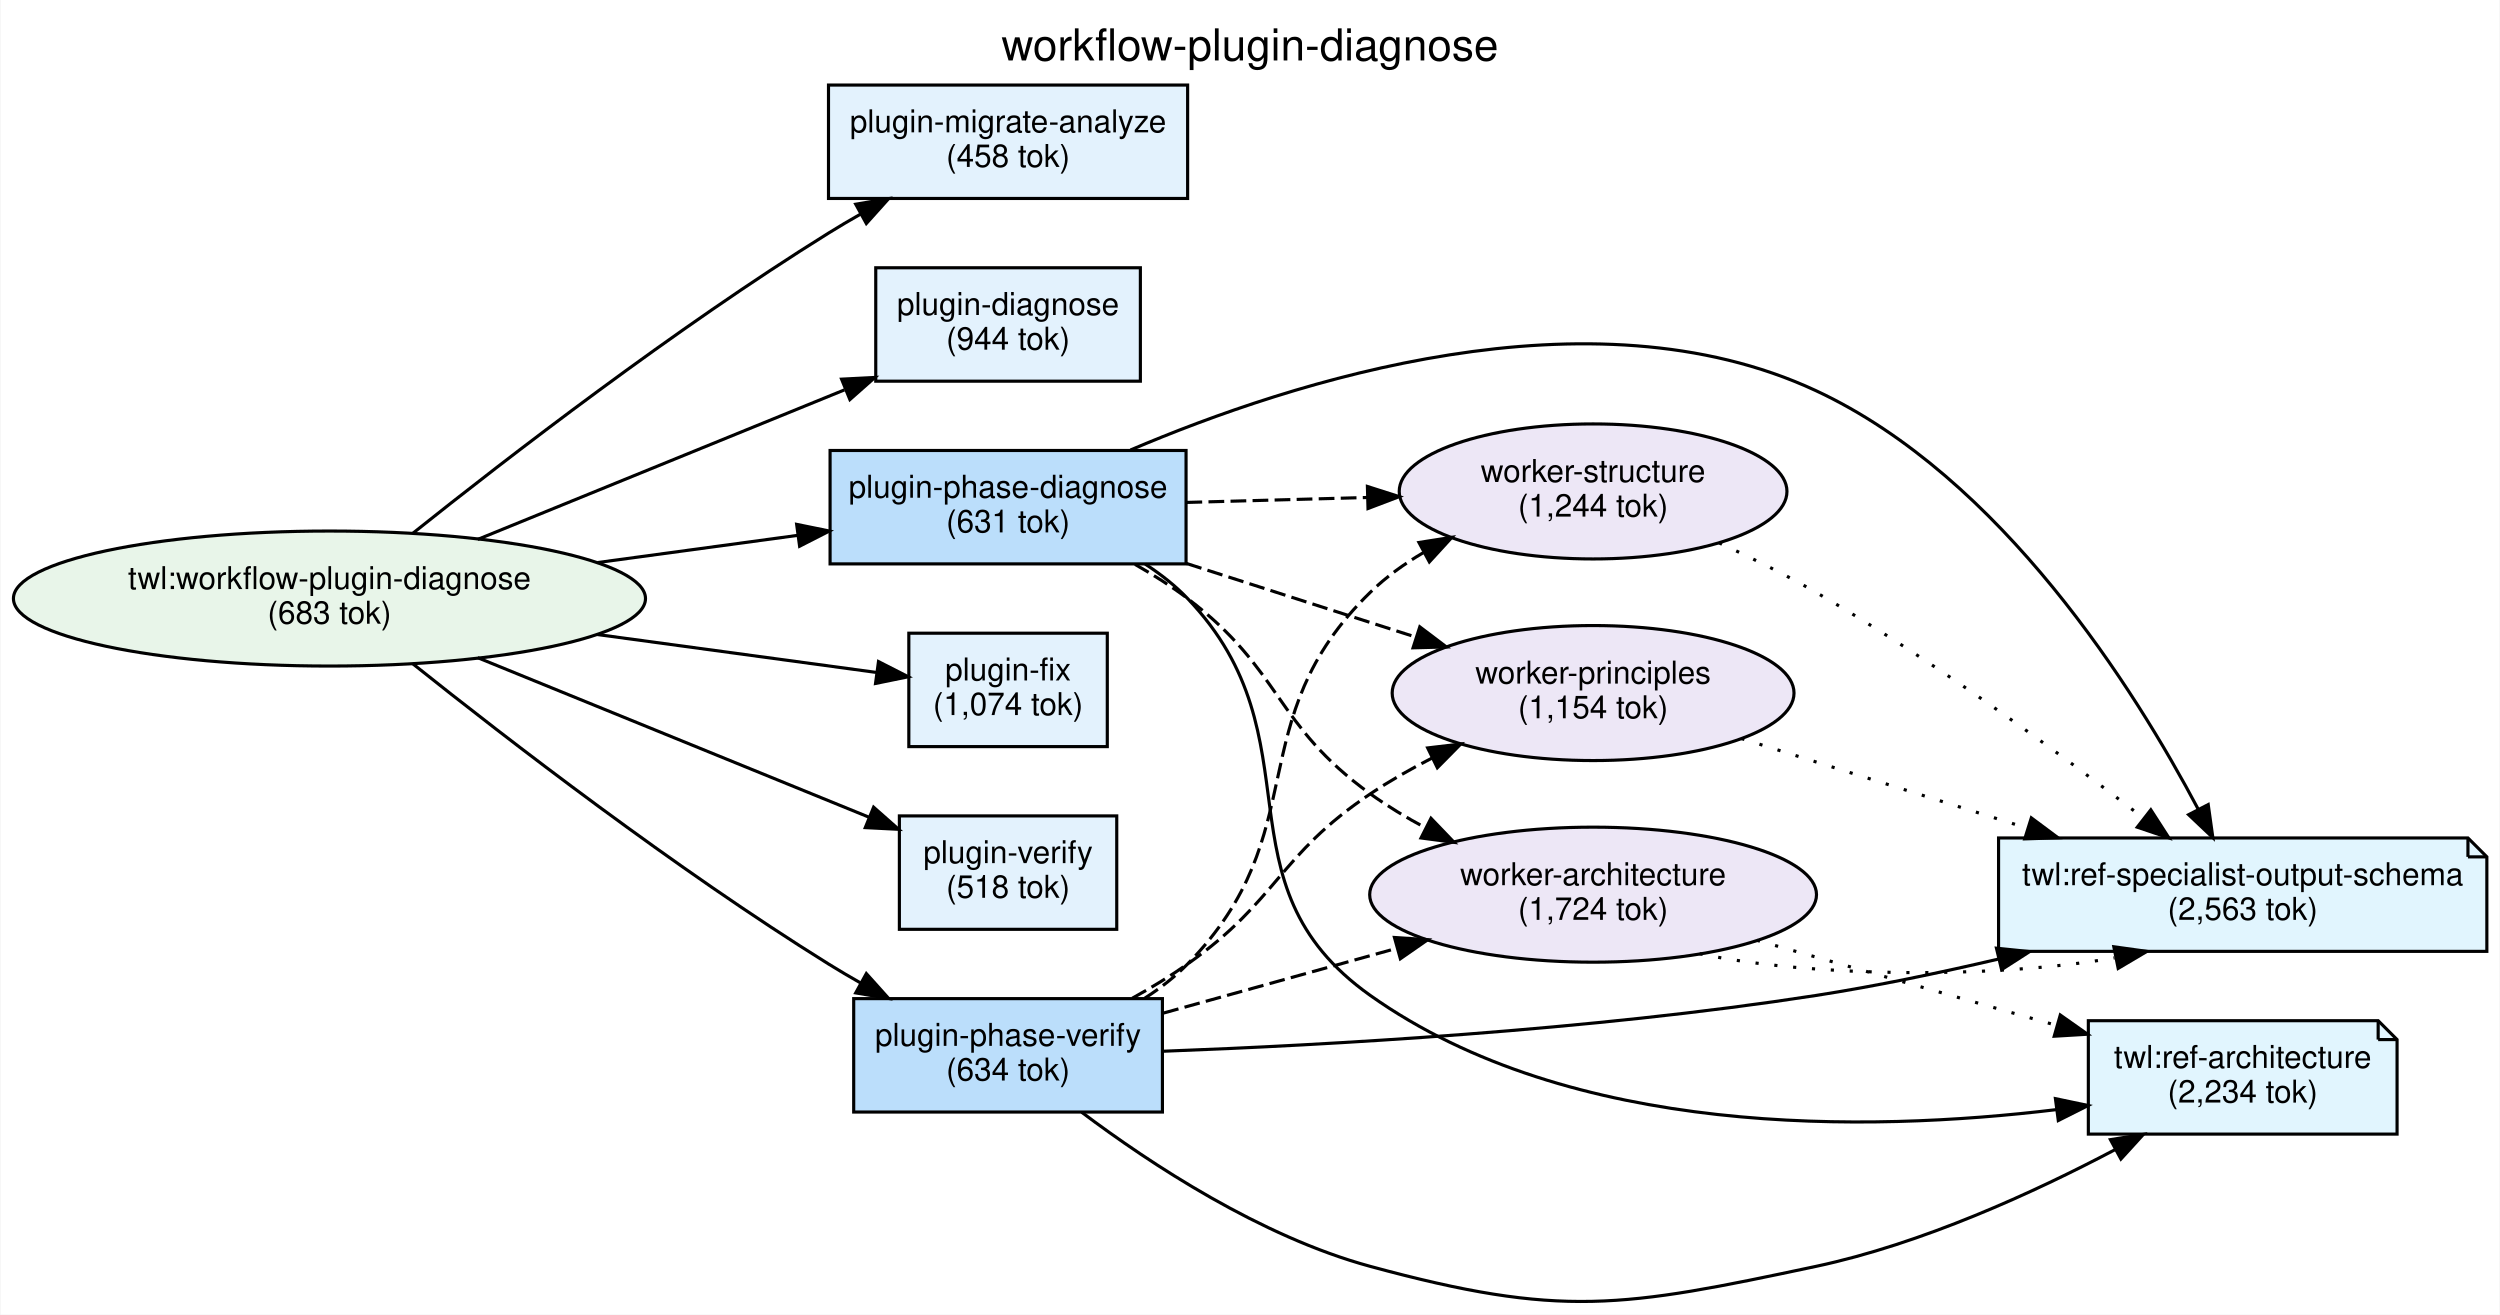
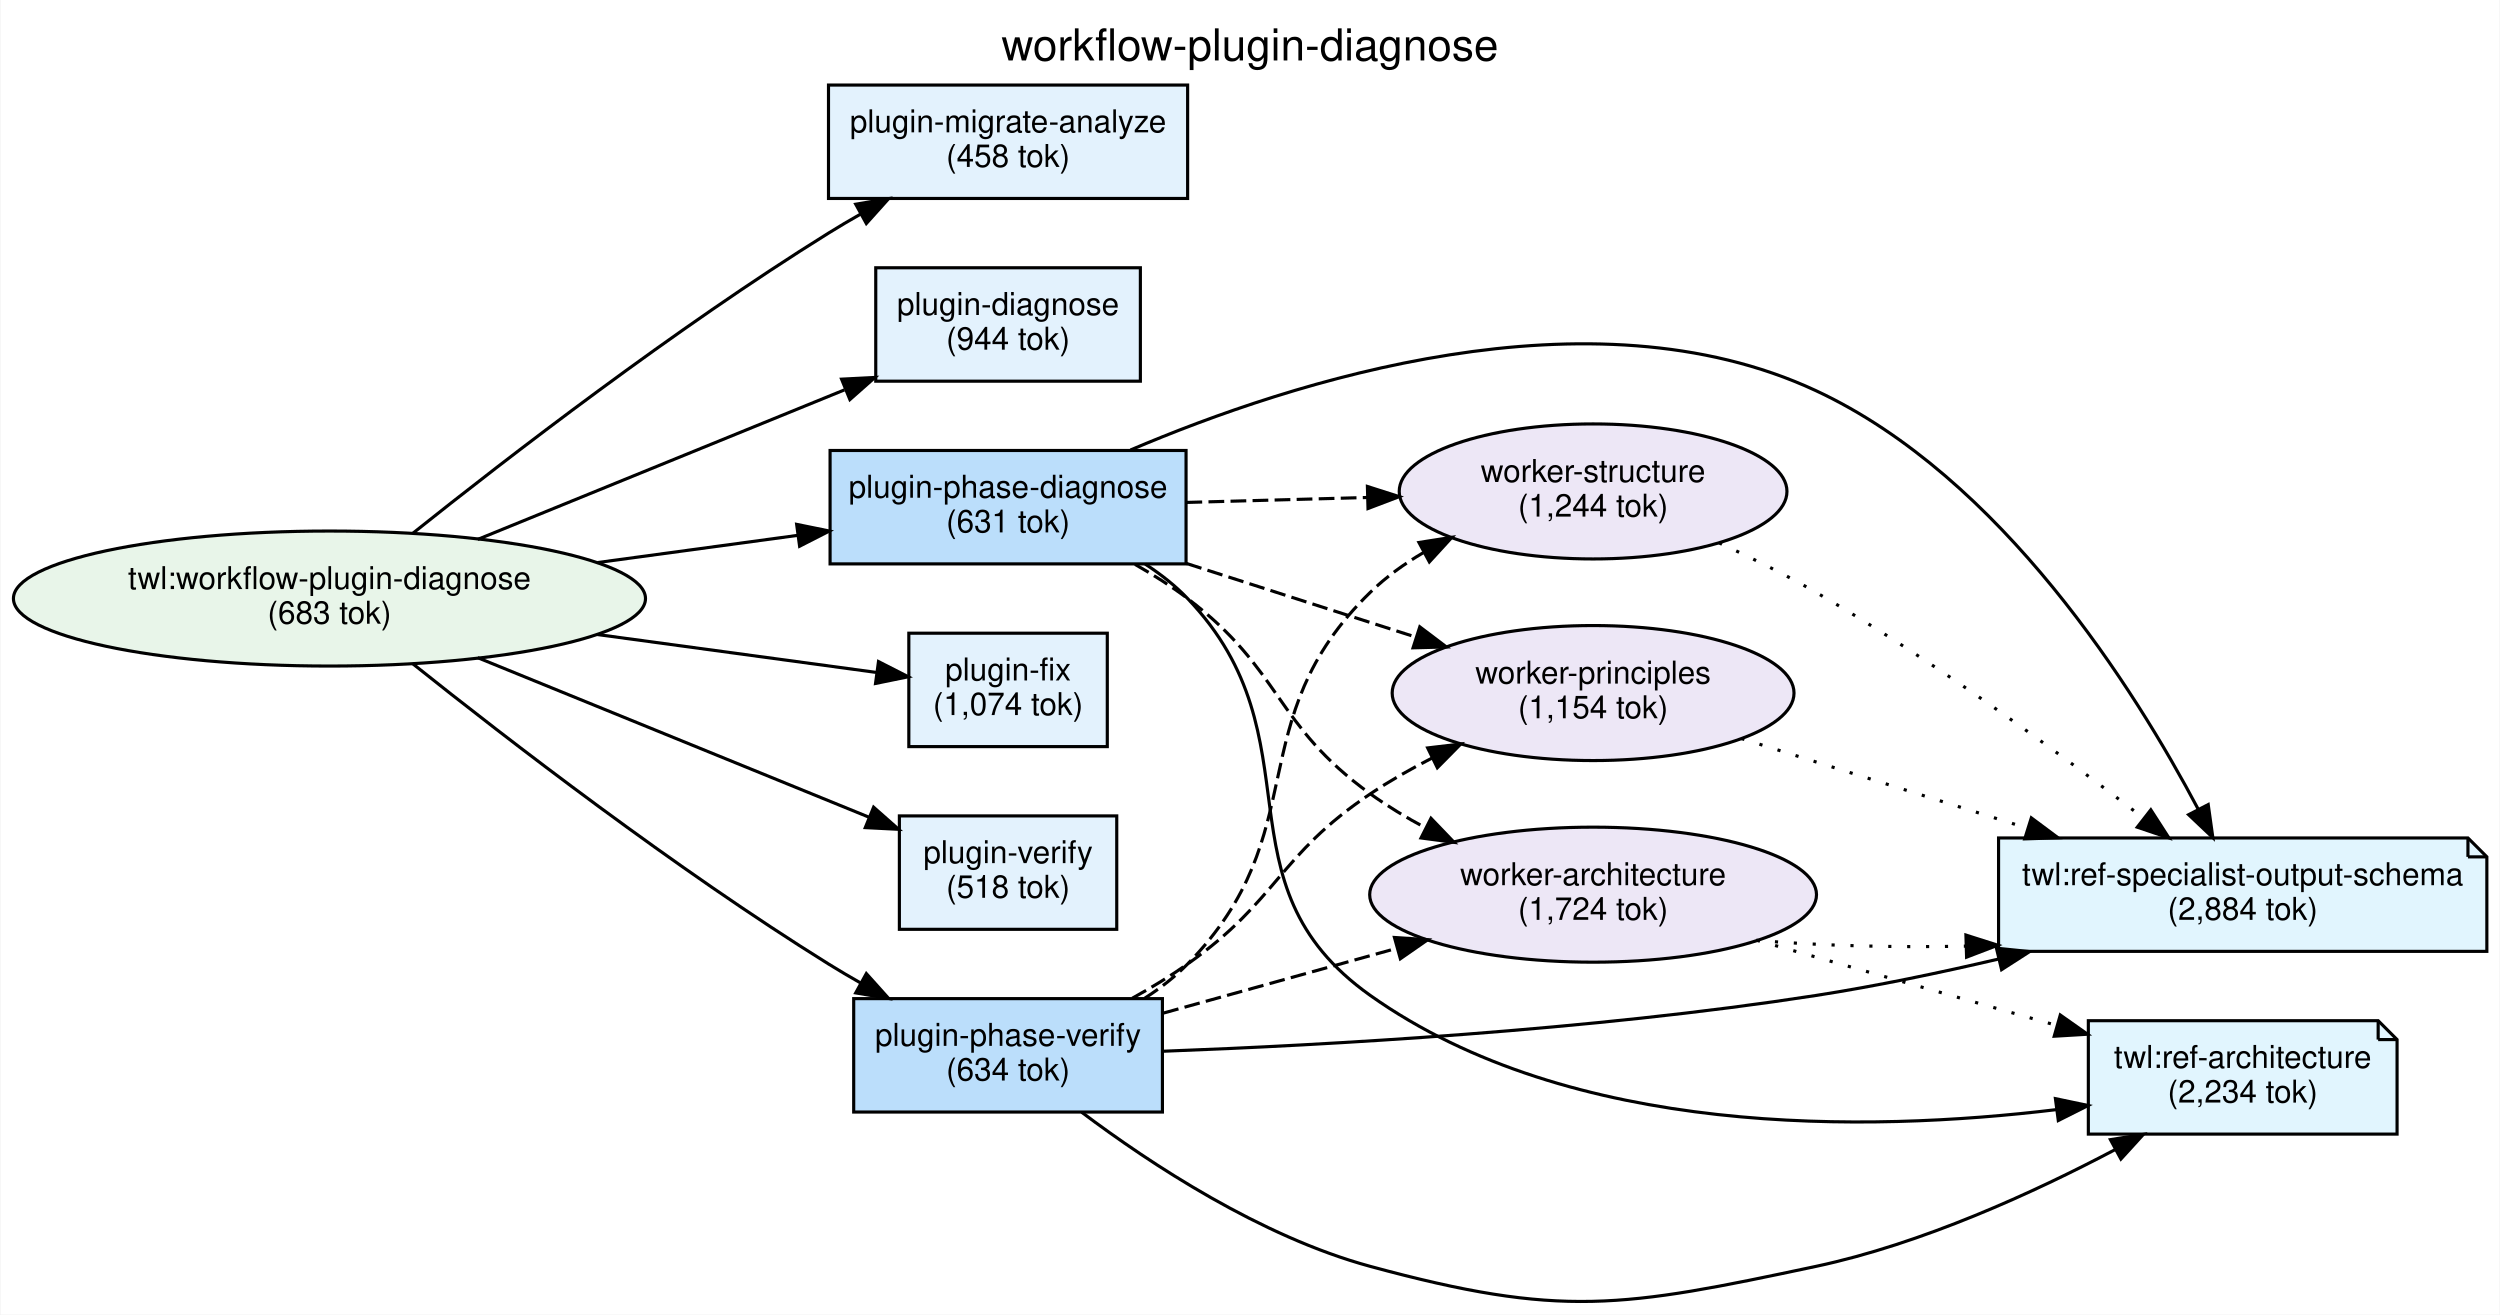
<svg xmlns="http://www.w3.org/2000/svg" width="793pt" height="417pt" viewBox="0.00 0.00 793.24 417.31">
  <g id="graph0" class="graph" transform="scale(1 1) rotate(0) translate(4 413.31)">
    <polygon fill="white" stroke="transparent" points="-4,4 -4,-413.31 789.24,-413.31 789.24,4 -4,4" />
    <text text-anchor="middle" x="392.62" y="-394.11" font-family="Helvetica,sans-Serif" font-size="14.00">workflow-plugin-diagnose</text>
    <g id="node1" class="node">
      <ellipse fill="#e8f5e9" stroke="black" cx="100.41" cy="-223.31" rx="100.32" ry="21.43" />
      <text text-anchor="middle" x="100.41" y="-226.31" font-family="Helvetica,sans-Serif" font-size="10.00">twl:workflow-plugin-diagnose</text>
      <text text-anchor="middle" x="100.41" y="-215.31" font-family="Helvetica,sans-Serif" font-size="10.00">(683 tok)</text>
    </g>
    <g id="node4" class="node">
      <polygon fill="#e3f2fd" stroke="black" points="372.82,-386.31 258.82,-386.31 258.82,-350.31 372.82,-350.31 372.82,-386.31" />
      <text text-anchor="middle" x="315.82" y="-371.31" font-family="Helvetica,sans-Serif" font-size="10.00">plugin-migrate-analyze</text>
      <text text-anchor="middle" x="315.82" y="-360.31" font-family="Helvetica,sans-Serif" font-size="10.00">(458 tok)</text>
    </g>
    <g id="edge1" class="edge">
      <path fill="none" stroke="black" d="M126.71,-243.9C157.11,-268.16 210.1,-309.01 258.82,-339.31 262.12,-341.37 265.59,-343.41 269.11,-345.41" />
      <polygon fill="black" stroke="black" points="267.46,-348.49 277.91,-350.25 270.83,-342.36 267.46,-348.49" />
    </g>
    <g id="node5" class="node">
      <polygon fill="#e3f2fd" stroke="black" points="357.82,-328.31 273.82,-328.31 273.82,-292.31 357.82,-292.31 357.82,-328.31" />
      <text text-anchor="middle" x="315.82" y="-313.31" font-family="Helvetica,sans-Serif" font-size="10.00">plugin-diagnose</text>
      <text text-anchor="middle" x="315.82" y="-302.31" font-family="Helvetica,sans-Serif" font-size="10.00">(944 tok)</text>
    </g>
    <g id="edge2" class="edge">
      <path fill="none" stroke="black" d="M147.45,-242.08C181.73,-256.05 228.5,-275.12 263.89,-289.55" />
      <polygon fill="black" stroke="black" points="262.97,-292.95 273.55,-293.49 265.61,-286.47 262.97,-292.95" />
    </g>
    <g id="node6" class="node">
      <polygon fill="#e3f2fd" stroke="black" points="347.32,-212.31 284.32,-212.31 284.32,-176.31 347.32,-176.31 347.32,-212.31" />
      <text text-anchor="middle" x="315.82" y="-197.31" font-family="Helvetica,sans-Serif" font-size="10.00">plugin-fix</text>
      <text text-anchor="middle" x="315.82" y="-186.31" font-family="Helvetica,sans-Serif" font-size="10.00">(1,074 tok)</text>
    </g>
    <g id="edge4" class="edge">
      <path fill="none" stroke="black" d="M185.45,-211.89C215.86,-207.76 248.85,-203.27 273.91,-199.87" />
      <polygon fill="black" stroke="black" points="274.69,-203.3 284.13,-198.48 273.75,-196.36 274.69,-203.3" />
    </g>
    <g id="node7" class="node">
      <polygon fill="#e3f2fd" stroke="black" points="350.32,-154.31 281.32,-154.31 281.32,-118.31 350.32,-118.31 350.32,-154.31" />
      <text text-anchor="middle" x="315.82" y="-139.31" font-family="Helvetica,sans-Serif" font-size="10.00">plugin-verify</text>
      <text text-anchor="middle" x="315.82" y="-128.31" font-family="Helvetica,sans-Serif" font-size="10.00">(518 tok)</text>
    </g>
    <g id="edge5" class="edge">
      <path fill="none" stroke="black" d="M147.45,-204.54C184.35,-189.5 235.73,-168.55 271.8,-153.85" />
      <polygon fill="black" stroke="black" points="273.14,-157.08 281.08,-150.06 270.5,-150.6 273.14,-157.08" />
    </g>
    <g id="node8" class="node">
      <polygon fill="#bbdefb" stroke="black" points="372.32,-270.31 259.32,-270.31 259.32,-234.31 372.32,-234.31 372.32,-270.31" />
      <text text-anchor="middle" x="315.82" y="-255.31" font-family="Helvetica,sans-Serif" font-size="10.00">plugin-phase-diagnose</text>
      <text text-anchor="middle" x="315.82" y="-244.31" font-family="Helvetica,sans-Serif" font-size="10.00">(631 tok)</text>
    </g>
    <g id="edge3" class="edge">
      <path fill="none" stroke="black" d="M185.45,-234.73C206.6,-237.61 229,-240.65 249.11,-243.38" />
      <polygon fill="black" stroke="black" points="248.71,-246.86 259.09,-244.74 249.65,-239.92 248.71,-246.86" />
    </g>
    <g id="node9" class="node">
      <polygon fill="#bbdefb" stroke="black" points="364.82,-96.31 266.82,-96.31 266.82,-60.31 364.82,-60.31 364.82,-96.31" />
      <text text-anchor="middle" x="315.82" y="-81.31" font-family="Helvetica,sans-Serif" font-size="10.00">plugin-phase-verify</text>
      <text text-anchor="middle" x="315.82" y="-70.31" font-family="Helvetica,sans-Serif" font-size="10.00">(634 tok)</text>
    </g>
    <g id="edge6" class="edge">
      <path fill="none" stroke="black" d="M126.71,-202.72C157.11,-178.46 210.1,-137.61 258.82,-107.31 262.12,-105.26 265.59,-103.21 269.11,-101.22" />
      <polygon fill="black" stroke="black" points="270.83,-104.26 277.91,-96.37 267.46,-98.13 270.83,-104.26" />
    </g>
    <g id="node2" class="node">
      <polygon fill="#e1f5fe" stroke="black" points="779.24,-147.31 630.24,-147.31 630.24,-111.31 785.24,-111.31 785.24,-141.31 779.24,-147.31" />
      <polyline fill="none" stroke="black" points="779.24,-147.31 779.24,-141.31 " />
      <polyline fill="none" stroke="black" points="785.24,-141.31 779.24,-141.31 " />
      <text text-anchor="middle" x="707.74" y="-132.31" font-family="Helvetica,sans-Serif" font-size="10.00">twl:ref-specialist-output-schema</text>
-       <text text-anchor="middle" x="707.74" y="-121.31" font-family="Helvetica,sans-Serif" font-size="10.00">(2,563 tok)</text>
+       <text text-anchor="middle" x="707.74" y="-121.31" font-family="Helvetica,sans-Serif" font-size="10.00">(2,884 tok)</text>
    </g>
    <g id="node3" class="node">
      <polygon fill="#e1f5fe" stroke="black" points="750.74,-89.31 658.74,-89.31 658.74,-53.31 756.74,-53.31 756.74,-83.31 750.74,-89.31" />
      <polyline fill="none" stroke="black" points="750.74,-89.31 750.74,-83.31 " />
      <polyline fill="none" stroke="black" points="756.74,-83.31 750.74,-83.31 " />
      <text text-anchor="middle" x="707.74" y="-74.31" font-family="Helvetica,sans-Serif" font-size="10.00">twl:ref-architecture</text>
      <text text-anchor="middle" x="707.74" y="-63.31" font-family="Helvetica,sans-Serif" font-size="10.00">(2,234 tok)</text>
    </g>
    <g id="edge10" class="edge">
      <path fill="none" stroke="black" d="M354.68,-270.46C406.3,-292.46 500.55,-322.7 572.24,-289.31 631.22,-261.84 673.56,-194.36 693.64,-156.39" />
      <polygon fill="black" stroke="black" points="696.79,-157.91 698.26,-147.42 690.57,-154.7 696.79,-157.91" />
    </g>
    <g id="edge11" class="edge">
      <path fill="none" stroke="black" d="M359.34,-234.26C364.24,-231.07 368.89,-227.43 372.82,-223.31 415.39,-178.72 380.53,-132.96 430.82,-97.31 494.55,-52.13 588.42,-53.8 648.57,-61.07" />
      <polygon fill="black" stroke="black" points="648.29,-64.56 658.66,-62.38 649.2,-57.62 648.29,-64.56" />
    </g>
    <g id="node10" class="node">
      <ellipse fill="#ede7f6" stroke="black" cx="501.53" cy="-257.31" rx="61.54" ry="21.43" />
      <text text-anchor="middle" x="501.53" y="-260.31" font-family="Helvetica,sans-Serif" font-size="10.00">worker-structure</text>
      <text text-anchor="middle" x="501.53" y="-249.31" font-family="Helvetica,sans-Serif" font-size="10.00">(1,244 tok)</text>
    </g>
    <g id="edge7" class="edge">
      <path fill="none" stroke="black" stroke-dasharray="5,2" d="M372.44,-253.82C390.52,-254.32 410.83,-254.87 429.86,-255.39" />
      <polygon fill="black" stroke="black" points="429.89,-258.89 439.98,-255.66 430.08,-251.89 429.89,-258.89" />
    </g>
    <g id="node11" class="node">
      <ellipse fill="#ede7f6" stroke="black" cx="501.53" cy="-193.31" rx="63.78" ry="21.43" />
      <text text-anchor="middle" x="501.53" y="-196.31" font-family="Helvetica,sans-Serif" font-size="10.00">worker-principles</text>
      <text text-anchor="middle" x="501.53" y="-185.31" font-family="Helvetica,sans-Serif" font-size="10.00">(1,154 tok)</text>
    </g>
    <g id="edge8" class="edge">
      <path fill="none" stroke="black" stroke-dasharray="5,2" d="M372.44,-234.45C395.54,-227.03 422.28,-218.44 445.34,-211.04" />
      <polygon fill="black" stroke="black" points="446.52,-214.33 454.97,-207.94 444.38,-207.67 446.52,-214.33" />
    </g>
    <g id="node12" class="node">
      <ellipse fill="#ede7f6" stroke="black" cx="501.53" cy="-129.31" rx="70.92" ry="21.43" />
      <text text-anchor="middle" x="501.53" y="-132.31" font-family="Helvetica,sans-Serif" font-size="10.00">worker-architecture</text>
      <text text-anchor="middle" x="501.53" y="-121.31" font-family="Helvetica,sans-Serif" font-size="10.00">(1,724 tok)</text>
    </g>
    <g id="edge9" class="edge">
      <path fill="none" stroke="black" stroke-dasharray="5,2" d="M356.12,-234.15C361.92,-230.85 367.67,-227.21 372.82,-223.31 402.9,-200.53 400.21,-183.37 430.82,-161.31 436.26,-157.39 442.26,-153.77 448.39,-150.49" />
      <polygon fill="black" stroke="black" points="450.07,-153.56 457.41,-145.92 446.91,-147.31 450.07,-153.56" />
    </g>
    <g id="edge15" class="edge">
      <path fill="none" stroke="black" d="M365.1,-79.61C416.65,-81.53 500.62,-86.2 572.24,-97.31 591.23,-100.26 611.49,-104.49 630.37,-108.91" />
      <polygon fill="black" stroke="black" points="629.57,-112.32 640.11,-111.24 631.2,-105.51 629.57,-112.32" />
    </g>
    <g id="edge16" class="edge">
      <path fill="none" stroke="black" d="M339.18,-60.25C361.04,-43.83 396.04,-20.77 430.82,-11.31 491.47,5.19 510.76,1.78 572.24,-11.31 605.91,-18.48 641.36,-34.7 667.41,-48.47" />
      <polygon fill="black" stroke="black" points="665.75,-51.55 676.22,-53.22 669.08,-45.39 665.75,-51.55" />
    </g>
    <g id="edge12" class="edge">
      <path fill="none" stroke="black" stroke-dasharray="5,2" d="M359.24,-96.46C364.16,-99.63 368.84,-103.24 372.82,-107.31 413.7,-149.06 388.95,-184.54 430.82,-225.31 435.75,-230.12 441.54,-234.29 447.64,-237.88" />
      <polygon fill="black" stroke="black" points="446.25,-241.11 456.72,-242.75 449.56,-234.94 446.25,-241.11" />
    </g>
    <g id="edge13" class="edge">
      <path fill="none" stroke="black" stroke-dasharray="5,2" d="M355.29,-96.46C361.32,-99.8 367.36,-103.46 372.82,-107.31 401.61,-127.6 401.55,-141.71 430.82,-161.31 436.9,-165.39 443.59,-169.19 450.34,-172.64" />
      <polygon fill="black" stroke="black" points="449.02,-175.89 459.54,-177.14 452.09,-169.6 449.02,-175.89" />
    </g>
    <g id="edge14" class="edge">
      <path fill="none" stroke="black" stroke-dasharray="5,2" d="M365.09,-91.71C387.79,-98.01 415.12,-105.6 439.27,-112.3" />
      <polygon fill="black" stroke="black" points="438.47,-115.72 449.05,-115.02 440.35,-108.97 438.47,-115.72" />
    </g>
    <g id="edge17" class="edge">
      <path fill="none" stroke="black" stroke-dasharray="1,5" d="M541.54,-240.98C551.73,-236.29 562.56,-230.92 572.24,-225.31 609.65,-203.64 649.62,-174.22 676.17,-153.68" />
      <polygon fill="black" stroke="black" points="678.57,-156.25 684.31,-147.34 674.27,-150.73 678.57,-156.25" />
    </g>
    <g id="edge18" class="edge">
      <path fill="none" stroke="black" stroke-dasharray="1,5" d="M548.61,-178.87C575.35,-170.49 609.52,-159.78 639.24,-150.46" />
      <polygon fill="black" stroke="black" points="640.64,-153.69 649.13,-147.36 638.55,-147.02 640.64,-153.69" />
    </g>
    <g id="edge19" class="edge">
-       <path fill="none" stroke="black" stroke-dasharray="1,5" d="M535.34,-110.56C571.2,-103.03 628.66,-102.59 667.04,-109.24" />
-       <polygon fill="black" stroke="black" points="666.83,-112.77 677.33,-111.31 668.21,-105.91 666.83,-112.77" />
+       <path fill="none" stroke="black" stroke-dasharray="1,5" d="M553.27,-114.83C573.44,-113.1 597.22,-112.48 619.97,-112.98" />
+       <polygon fill="black" stroke="black" points="619.88,-116.48 629.98,-113.27 620.09,-109.48 619.88,-116.48" />
    </g>
    <g id="edge20" class="edge">
      <path fill="none" stroke="black" stroke-dasharray="1,5" d="M553.53,-114.82C582.4,-106.62 618.62,-96.34 648.59,-87.83" />
      <polygon fill="black" stroke="black" points="649.83,-91.11 658.49,-85.01 647.91,-84.38 649.83,-91.11" />
    </g>
  </g>
</svg>
